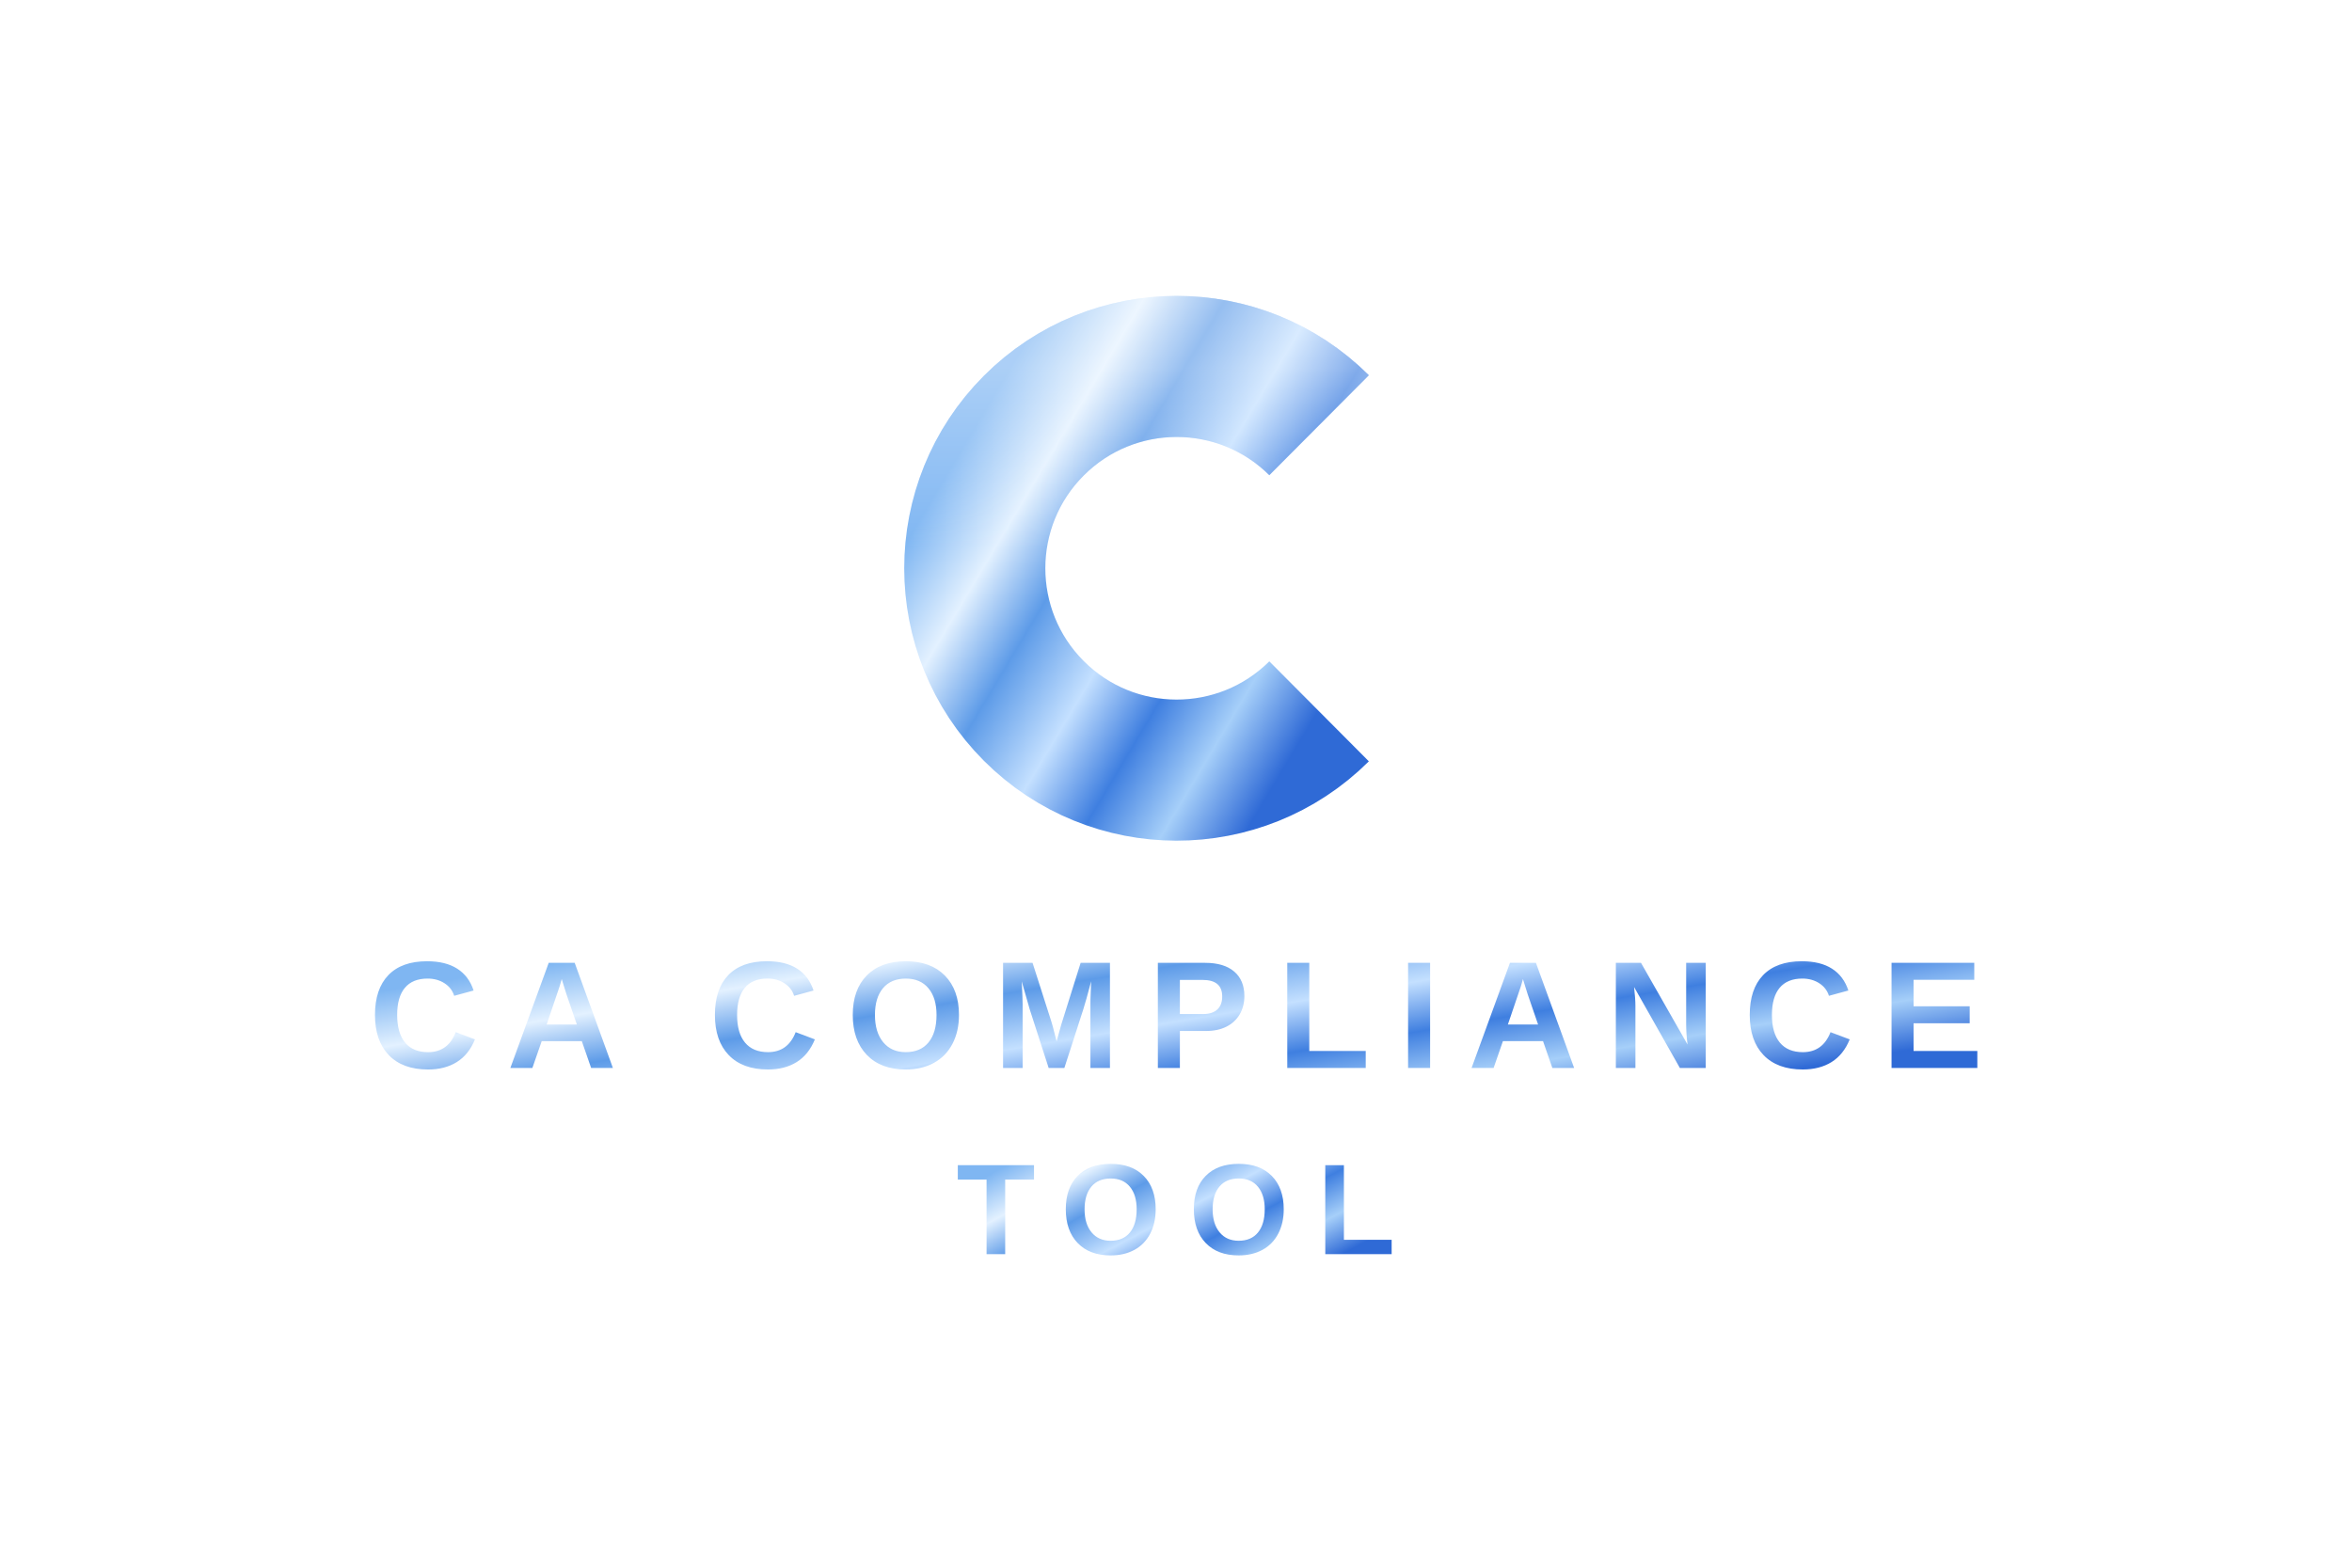
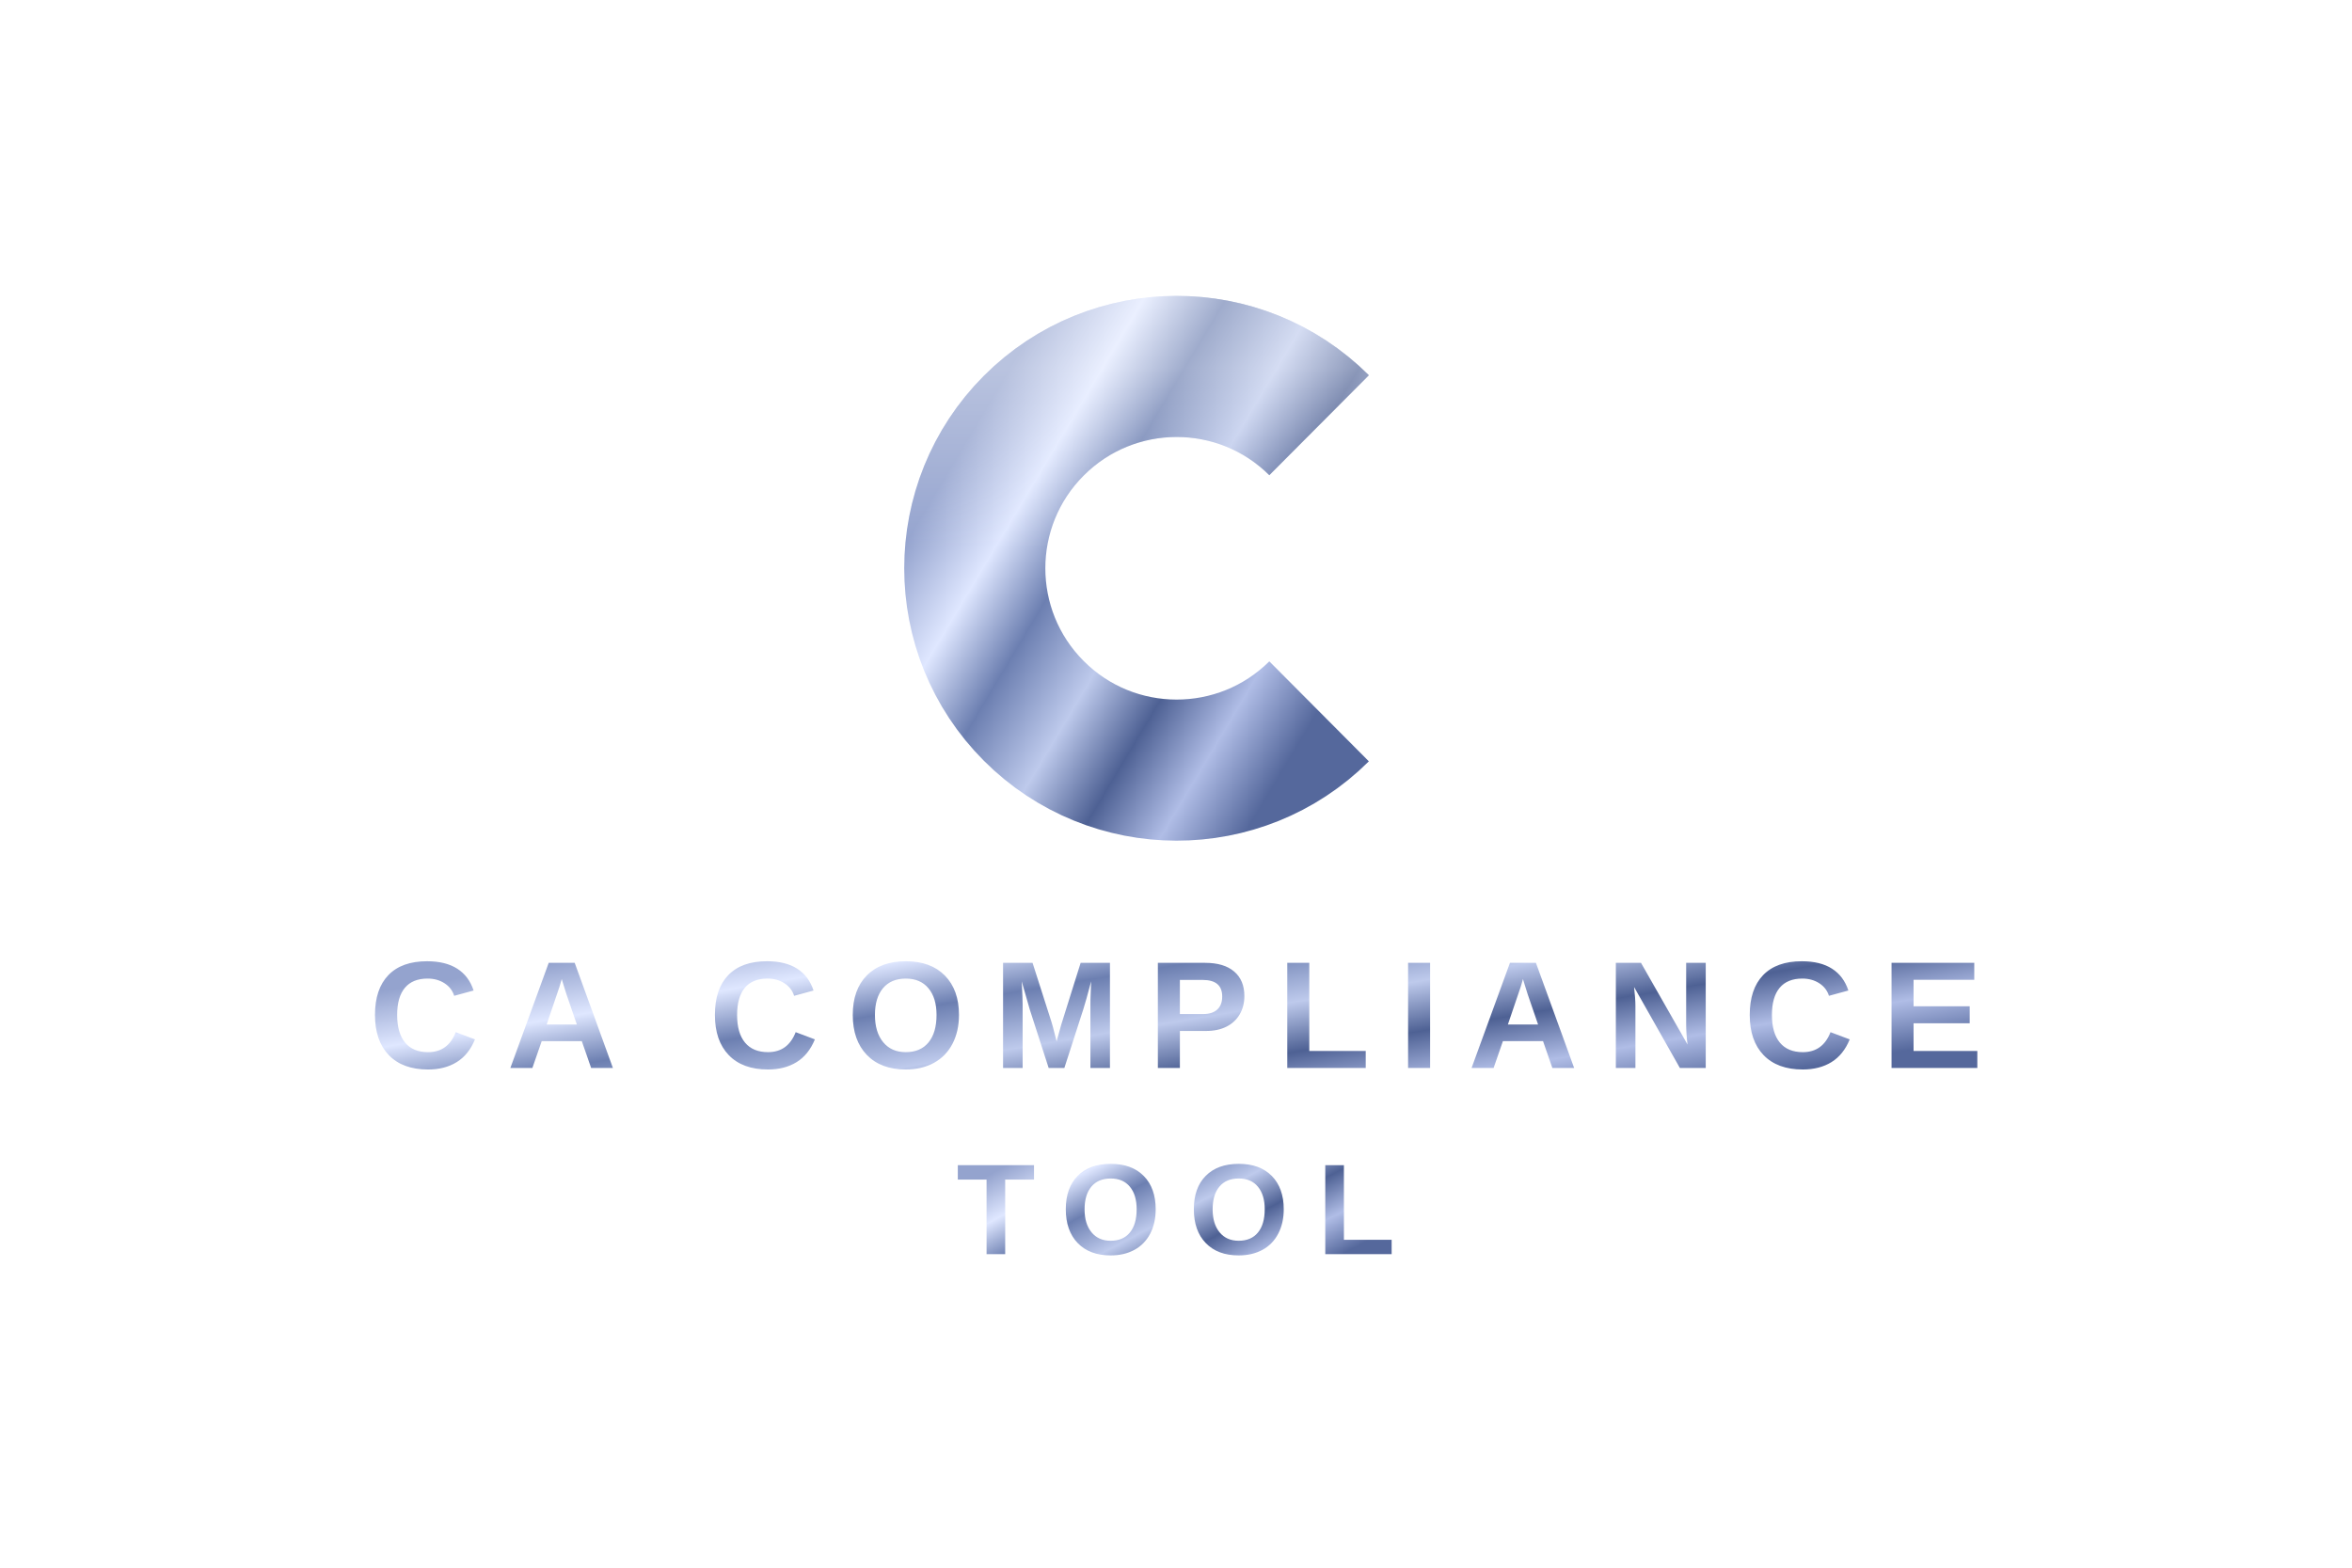
<svg xmlns="http://www.w3.org/2000/svg" viewBox="0 0 1200 800" width="1200" height="800">
  <defs>
    <linearGradient id="satin" x1="0" y1="0.15" x2="1" y2="0.85">
-       <stop offset="0%" stop-color="#7fb6f2" />
-       <stop offset="18%" stop-color="#e3f1ff" />
-       <stop offset="34%" stop-color="#5d9be8" />
-       <stop offset="52%" stop-color="#c4e0ff" />
-       <stop offset="68%" stop-color="#3f7fe0" />
-       <stop offset="84%" stop-color="#a6cff9" />
-       <stop offset="100%" stop-color="#2f6ad6" />
+       <stop offset="0%" stop-color="#94a3ce" />
+       <stop offset="18%" stop-color="#dfe7ff" />
+       <stop offset="34%" stop-color="#6c7fb1" />
+       <stop offset="52%" stop-color="#becaec" />
+       <stop offset="68%" stop-color="#4e6194" />
+       <stop offset="84%" stop-color="#b0bde6" />
+       <stop offset="100%" stop-color="#55689c" />
    </linearGradient>
    <linearGradient id="satinText" x1="0" y1="0.3" x2="1" y2="0.7" gradientUnits="objectBoundingBox">
-       <stop offset="0%" stop-color="#7fb6f2" />
-       <stop offset="18%" stop-color="#e3f1ff" />
-       <stop offset="34%" stop-color="#5d9be8" />
-       <stop offset="52%" stop-color="#c4e0ff" />
-       <stop offset="68%" stop-color="#3f7fe0" />
-       <stop offset="84%" stop-color="#a6cff9" />
-       <stop offset="100%" stop-color="#2f6ad6" />
+       <stop offset="0%" stop-color="#94a3ce" />
+       <stop offset="18%" stop-color="#dfe7ff" />
+       <stop offset="34%" stop-color="#6c7fb1" />
+       <stop offset="52%" stop-color="#becaec" />
+       <stop offset="68%" stop-color="#4e6194" />
+       <stop offset="84%" stop-color="#b0bde6" />
+       <stop offset="100%" stop-color="#55689c" />
    </linearGradient>
    <linearGradient id="sheen" x1="0" y1="0" x2="0" y2="1">
      <stop offset="0%" stop-color="#ffffff" stop-opacity="0.35" />
      <stop offset="45%" stop-color="#ffffff" stop-opacity="0" />
    </linearGradient>
  </defs>
  <g transform="translate(600 290)">
    <path d="M73 -73 A103 103 0 1 0 73 73" fill="none" stroke="url(#satin)" stroke-width="72" />
    <path d="M73 -73 A103 103 0 1 0 73 73" fill="none" stroke="url(#sheen)" stroke-width="72" />
  </g>
  <text x="600" y="545" text-anchor="middle" font-family="'Arial Black', 'Segoe UI Black', 'Montserrat', Arial, sans-serif" font-weight="900" font-size="78" letter-spacing="14" fill="url(#satinText)">CA COMPLIANCE</text>
  <text x="600" y="640" text-anchor="middle" font-family="'Arial Black', 'Segoe UI Black', 'Montserrat', Arial, sans-serif" font-weight="900" font-size="66" letter-spacing="14" fill="url(#satinText)">TOOL</text>
</svg>
